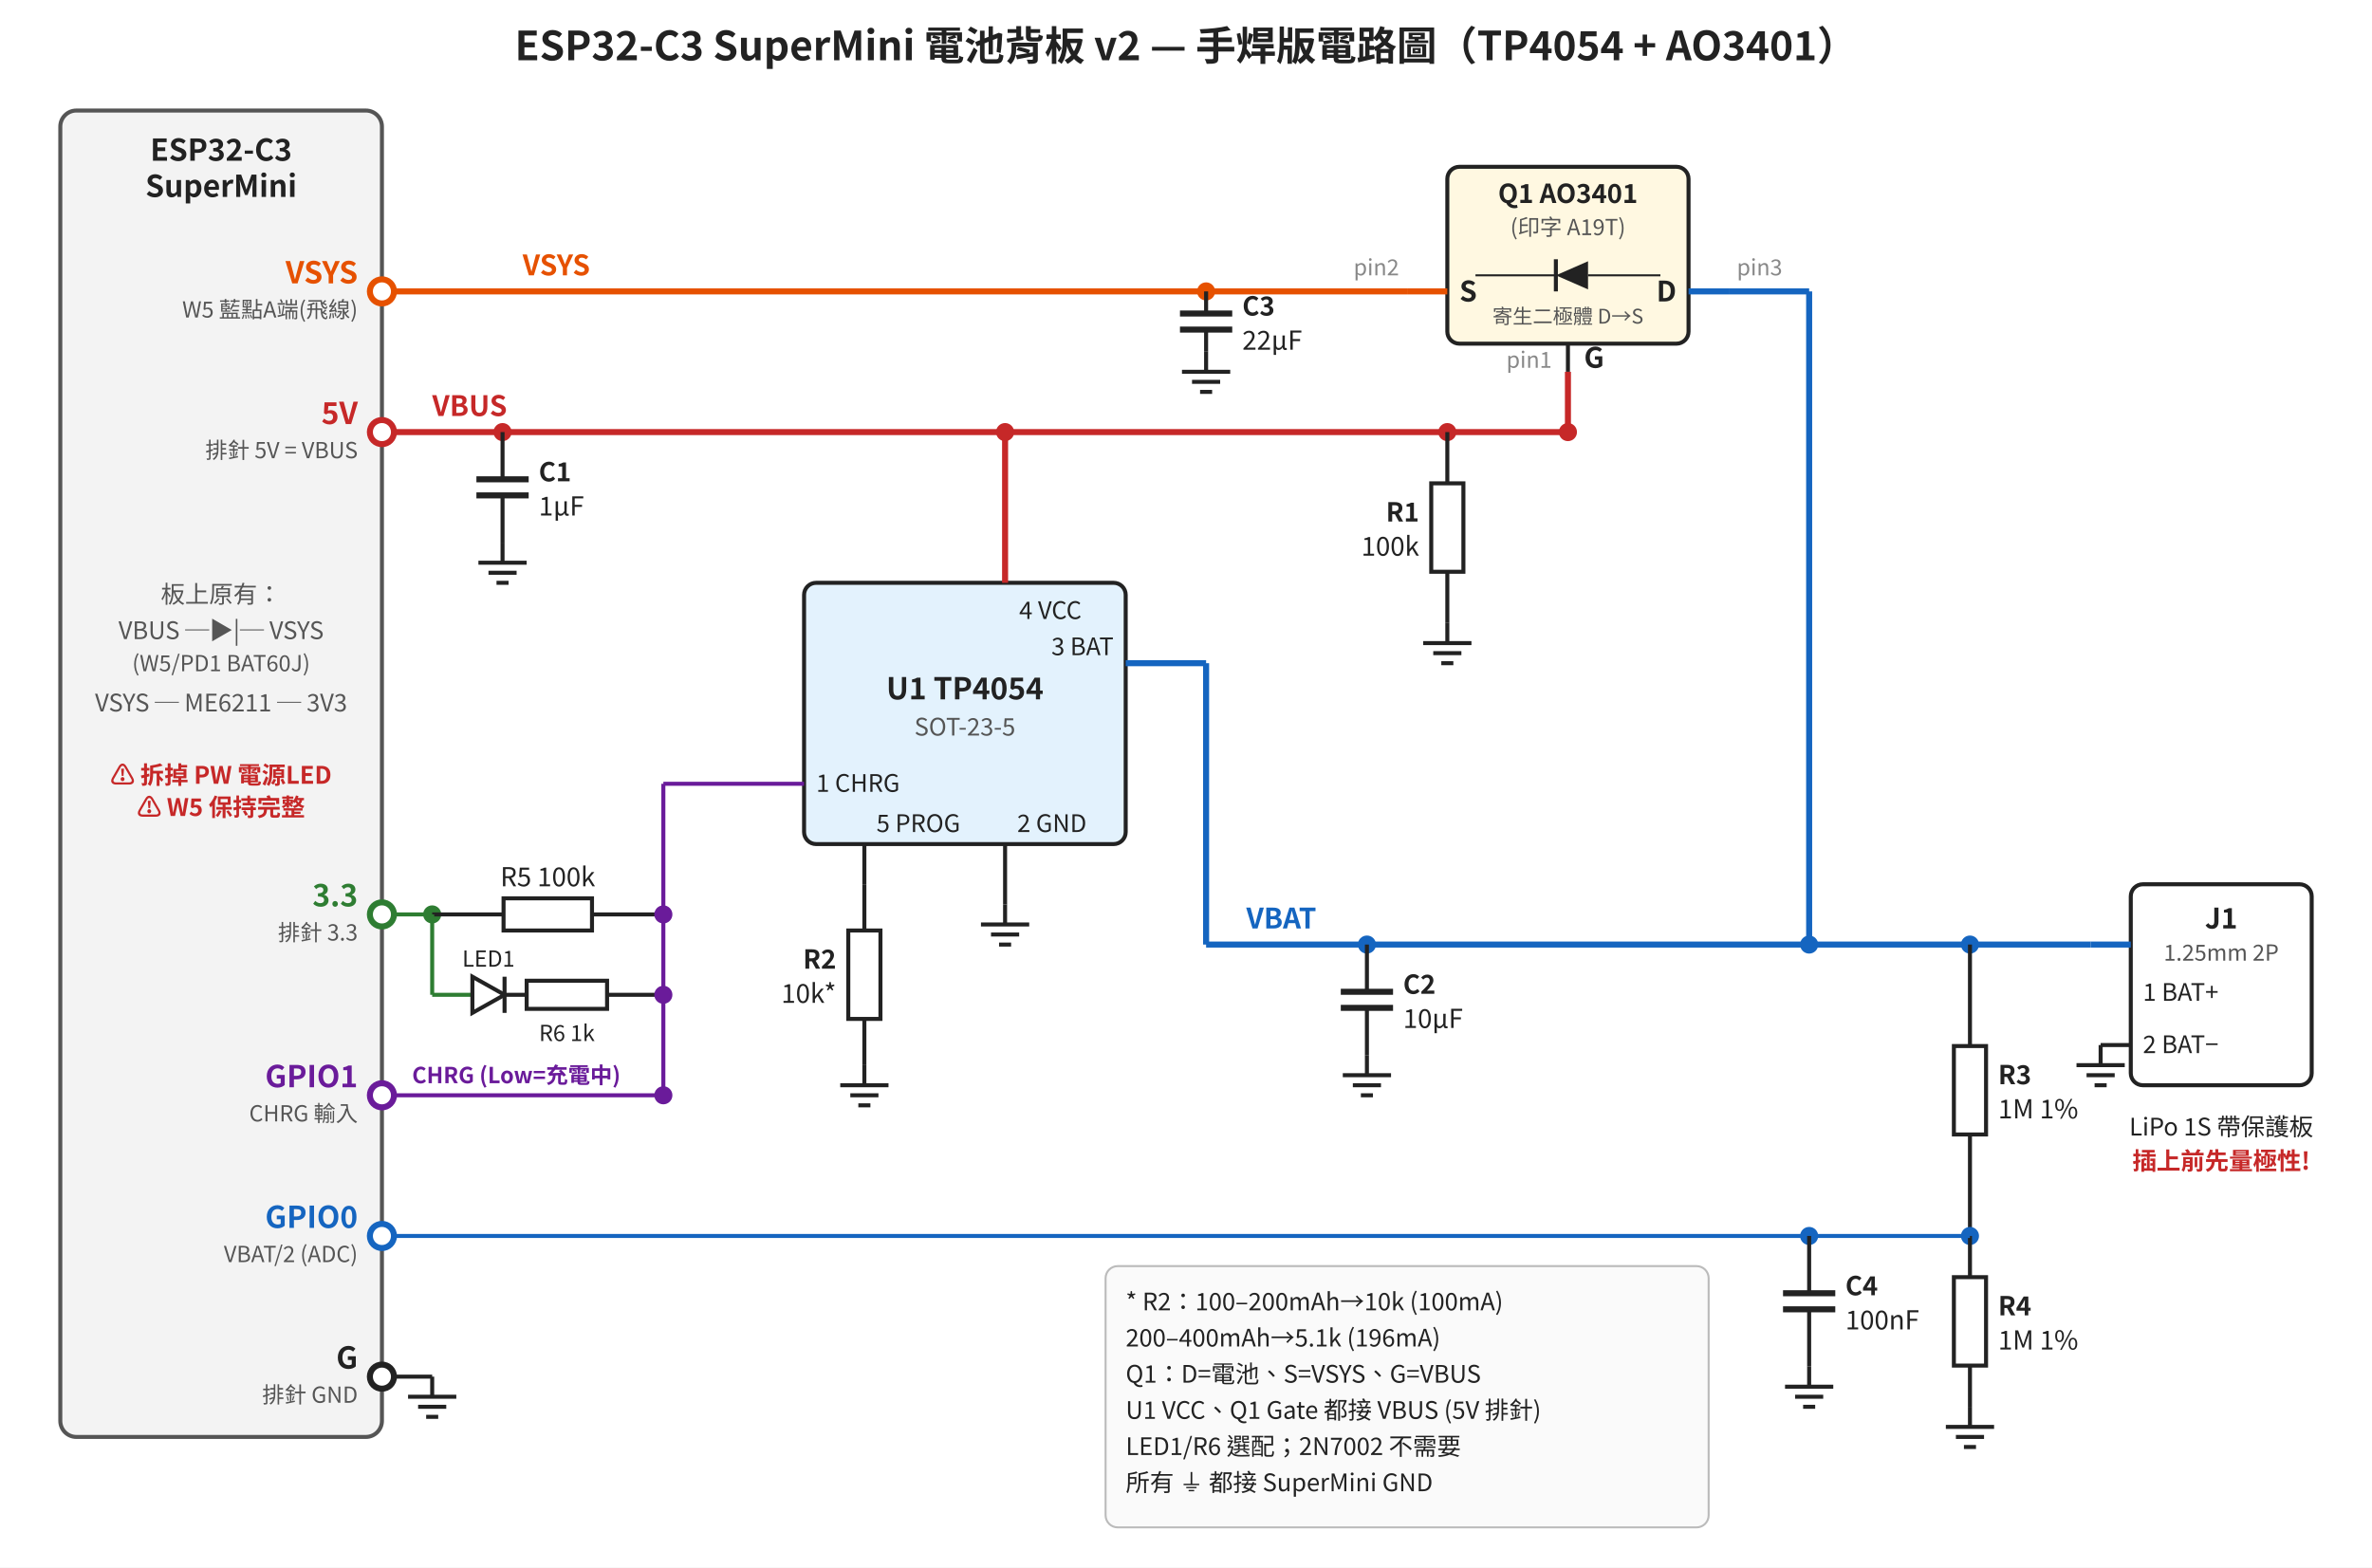
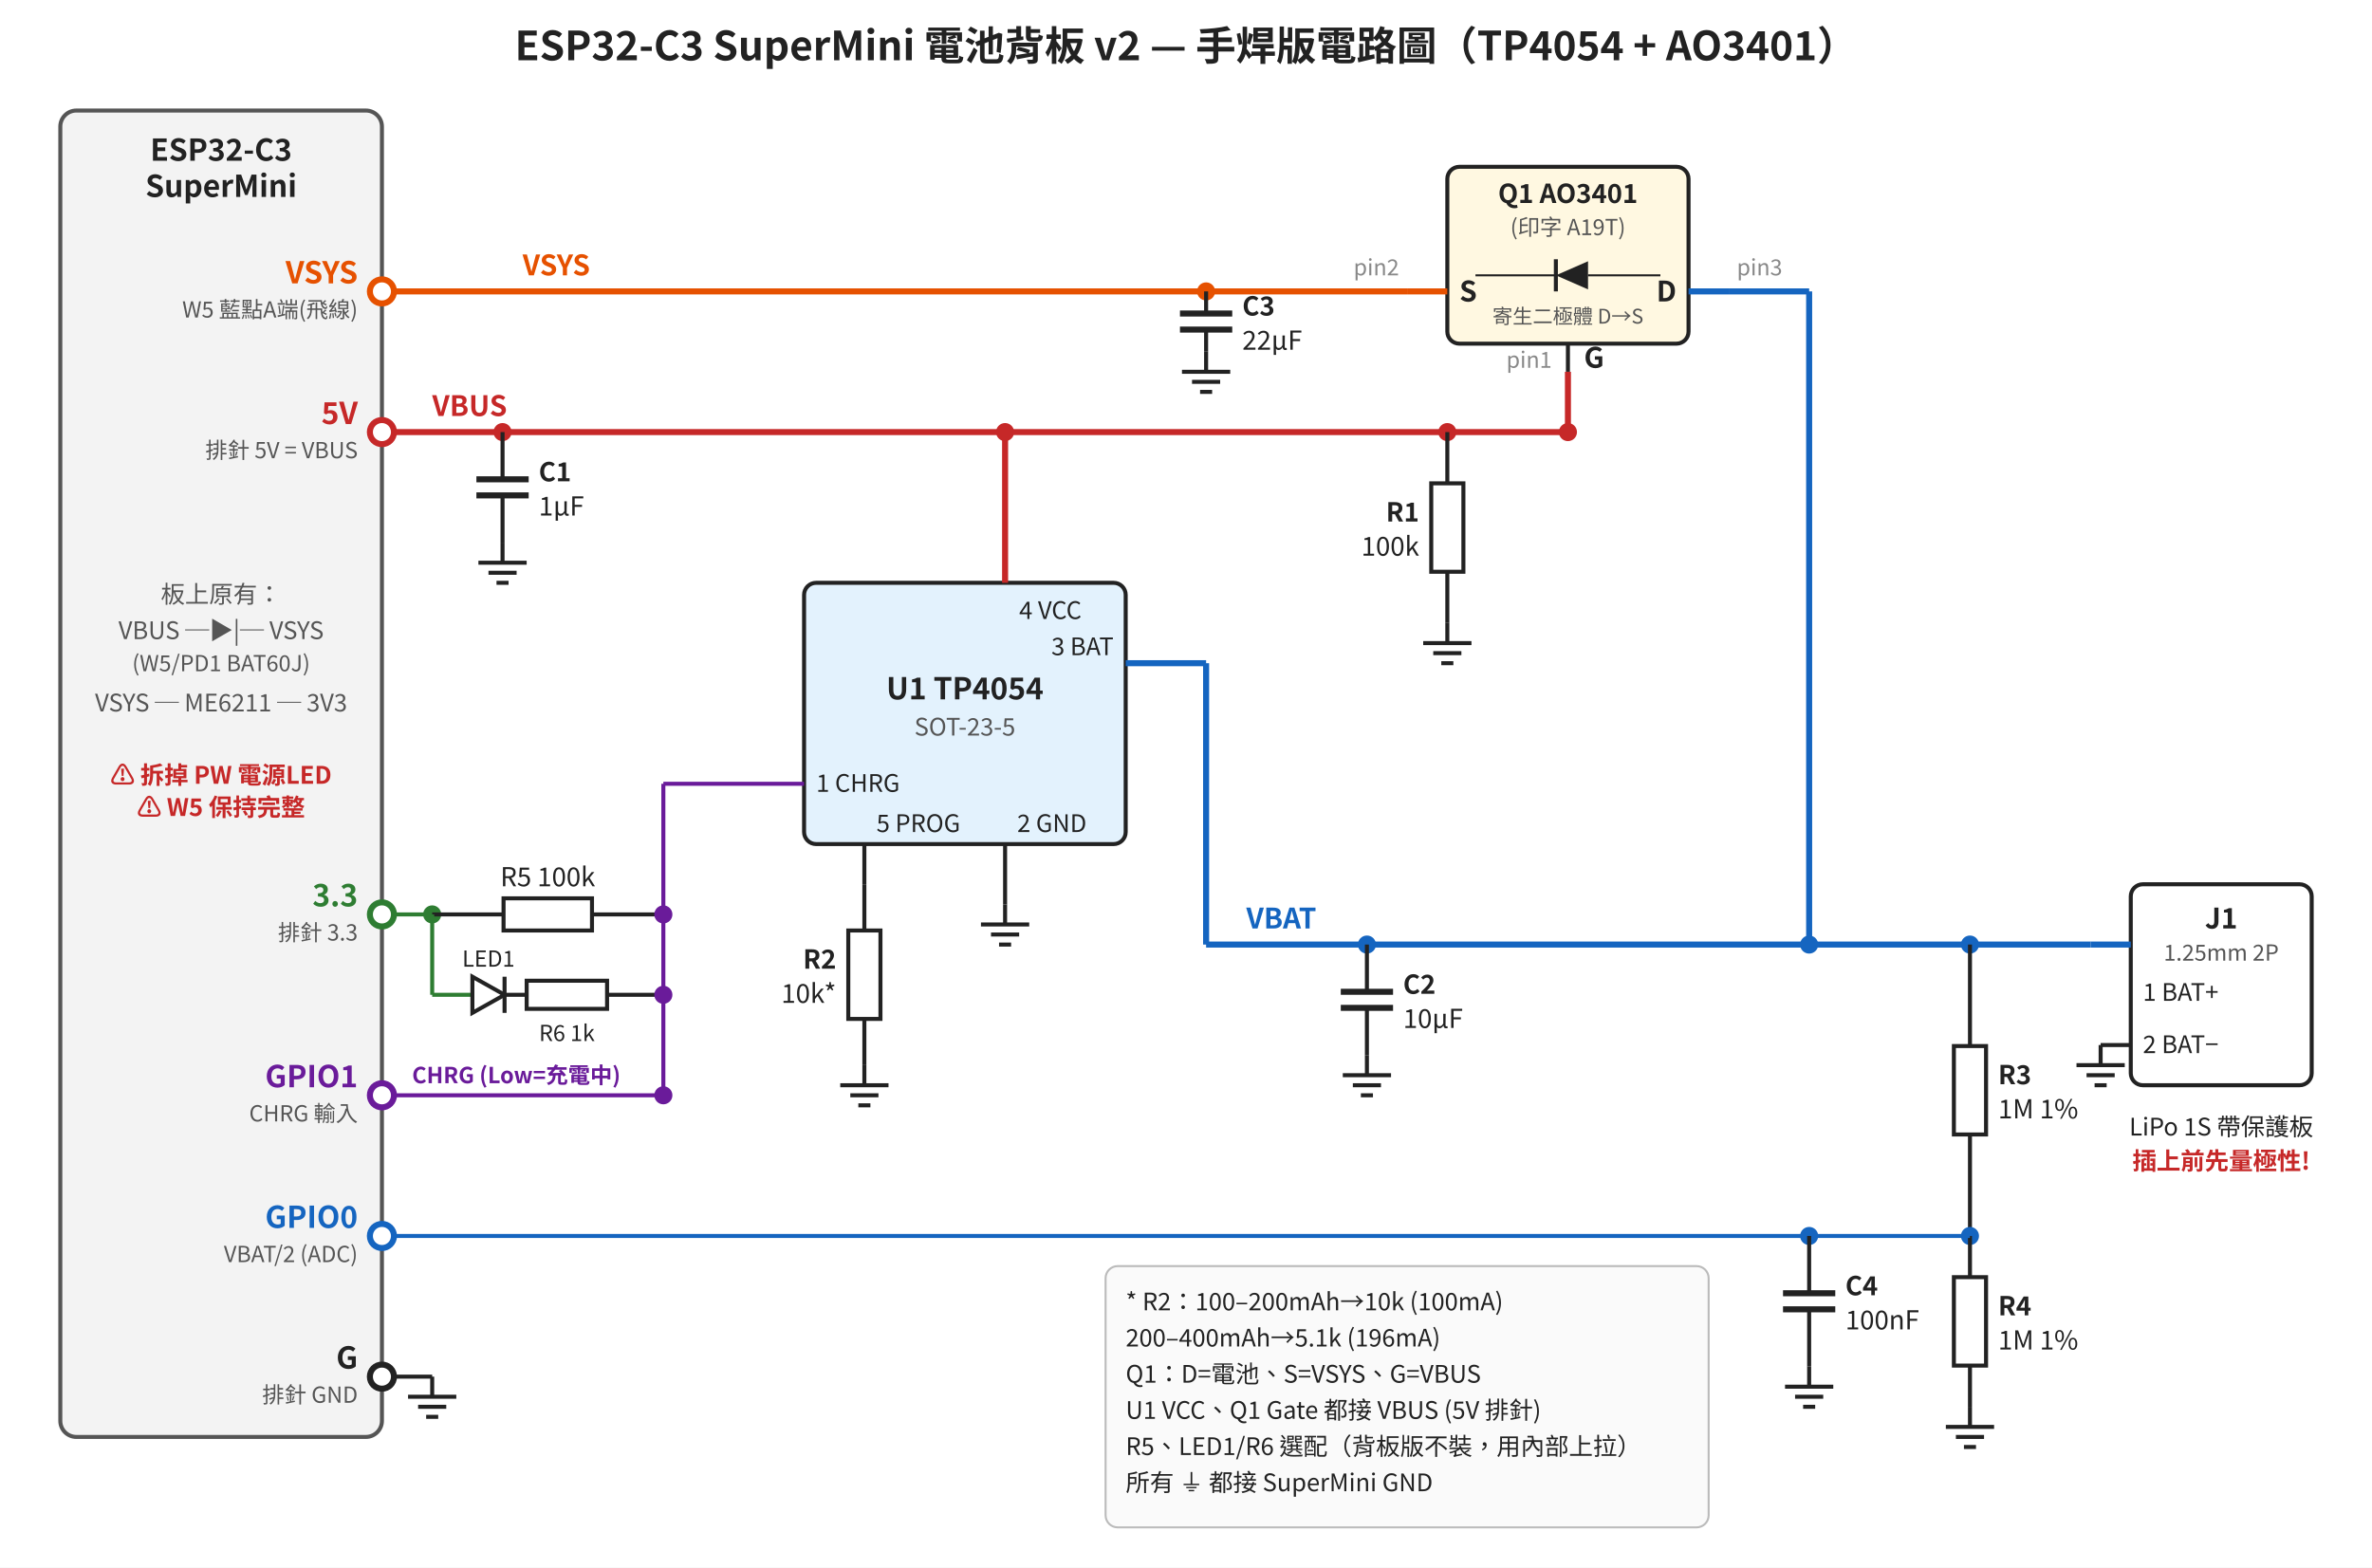
<svg xmlns="http://www.w3.org/2000/svg" width="1180" height="780" viewBox="0 0 1180 780" font-family="Microsoft JhengHei, PingFang TC, Noto Sans CJK TC, sans-serif">
  <rect width="1180" height="780" fill="#ffffff" />
  <text x="590.0" y="30" font-size="20" text-anchor="middle" fill="#222" font-weight="bold">ESP32-C3 SuperMini 電池背板 v2 — 手焊版電路圖（TP4054 + AO3401）</text>
  <rect x="30" y="55" width="160" height="660" rx="8" fill="#f3f3f3" stroke="#555" stroke-width="2" />
  <text x="110" y="80" font-size="15" text-anchor="middle" fill="#222" font-weight="bold">ESP32-C3</text>
  <text x="110" y="98" font-size="15" text-anchor="middle" fill="#222" font-weight="bold">SuperMini</text>
  <circle cx="190" cy="145" r="6" fill="#fff" stroke="#e65100" stroke-width="3" />
  <text x="178" y="141" font-size="15" text-anchor="end" fill="#e65100" font-weight="bold">VSYS</text>
  <text x="178" y="158" font-size="11" text-anchor="end" fill="#555">W5 藍點A端(飛線)</text>
  <circle cx="190" cy="215" r="6" fill="#fff" stroke="#c62828" stroke-width="3" />
  <text x="178" y="211" font-size="15" text-anchor="end" fill="#c62828" font-weight="bold">5V</text>
  <text x="178" y="228" font-size="11" text-anchor="end" fill="#555">排針 5V = VBUS</text>
  <circle cx="190" cy="455" r="6" fill="#fff" stroke="#2e7d32" stroke-width="3" />
  <text x="178" y="451" font-size="15" text-anchor="end" fill="#2e7d32" font-weight="bold">3.3</text>
  <text x="178" y="468" font-size="11" text-anchor="end" fill="#555">排針 3.3</text>
  <circle cx="190" cy="545" r="6" fill="#fff" stroke="#6a1b9a" stroke-width="3" />
  <text x="178" y="541" font-size="15" text-anchor="end" fill="#6a1b9a" font-weight="bold">GPIO1</text>
  <text x="178" y="558" font-size="11" text-anchor="end" fill="#555">CHRG 輸入</text>
  <circle cx="190" cy="615" r="6" fill="#fff" stroke="#1565c0" stroke-width="3" />
  <text x="178" y="611" font-size="15" text-anchor="end" fill="#1565c0" font-weight="bold">GPIO0</text>
  <text x="178" y="628" font-size="11" text-anchor="end" fill="#555">VBAT/2 (ADC)</text>
  <circle cx="190" cy="685" r="6" fill="#fff" stroke="#222" stroke-width="3" />
  <text x="178" y="681" font-size="15" text-anchor="end" fill="#222" font-weight="bold">G</text>
  <text x="178" y="698" font-size="11" text-anchor="end" fill="#555">排針 GND</text>
  <text x="110" y="300" font-size="12" text-anchor="middle" fill="#555">板上原有：</text>
  <text x="110" y="318" font-size="12" text-anchor="middle" fill="#555">VBUS ─▶|─ VSYS</text>
  <text x="110" y="334" font-size="11" text-anchor="middle" fill="#555">(W5/PD1 BAT60J)</text>
  <text x="110" y="354" font-size="12" text-anchor="middle" fill="#555">VSYS ─ ME6211 ─ 3V3</text>
  <text x="110" y="390" font-size="12" text-anchor="middle" fill="#c62828" font-weight="bold">⚠ 拆掉 PW 電源LED</text>
  <text x="110" y="406" font-size="12" text-anchor="middle" fill="#c62828" font-weight="bold">⚠ W5 保持完整</text>
  <line x1="196" y1="145" x2="700" y2="145" stroke="#e65100" stroke-width="3" />
  <text x="260" y="137" font-size="14" text-anchor="start" fill="#e65100" font-weight="bold">VSYS</text>
  <circle cx="600" cy="145" r="4.5" fill="#e65100" />
  <line x1="600" y1="145" x2="600" y2="156.0" stroke="#222" stroke-width="2" />
  <line x1="600" y1="164.0" x2="600" y2="175" stroke="#222" stroke-width="2" />
  <line x1="587" y1="156.0" x2="613" y2="156.0" stroke="#222" stroke-width="3" />
  <line x1="587" y1="164.0" x2="613" y2="164.0" stroke="#222" stroke-width="3" />
  <text x="618" y="157.0" font-size="13" text-anchor="start" fill="#222" font-weight="bold">C3</text>
  <text x="618" y="174.0" font-size="13" text-anchor="start" fill="#222">22µF</text>
  <line x1="600" y1="175" x2="600" y2="185" stroke="#222" stroke-width="2" />
  <line x1="588" y1="185" x2="612" y2="185" stroke="#222" stroke-width="2" />
  <line x1="593" y1="190" x2="607" y2="190" stroke="#222" stroke-width="2" />
  <line x1="597" y1="195" x2="603" y2="195" stroke="#222" stroke-width="2" />
  <rect x="720" y="83" width="120" height="88" rx="6" fill="#fff8e1" stroke="#222" stroke-width="2" />
  <line x1="700" y1="145" x2="720" y2="145" stroke="#e65100" stroke-width="3" />
  <line x1="840" y1="145" x2="860" y2="145" stroke="#1565c0" stroke-width="3" />
  <text x="726" y="150" font-size="14" text-anchor="start" fill="#222" font-weight="bold">S</text>
  <text x="834" y="150" font-size="14" text-anchor="end" fill="#222" font-weight="bold">D</text>
  <text x="780" y="101" font-size="13" text-anchor="middle" fill="#222" font-weight="bold">Q1 AO3401</text>
  <text x="780" y="117" font-size="11" text-anchor="middle" fill="#555">(印字 A19T)</text>
  <polygon points="790,130 790,144 774,137" fill="#222" />
  <line x1="774" y1="129" x2="774" y2="145" stroke="#222" stroke-width="2" />
  <line x1="734" y1="137" x2="774" y2="137" stroke="#222" stroke-width="1" />
  <line x1="790" y1="137" x2="826" y2="137" stroke="#222" stroke-width="1" />
  <text x="780" y="161" font-size="10" text-anchor="middle" fill="#555">寄生二極體 D→S</text>
  <line x1="780" y1="171" x2="780" y2="185" stroke="#222" stroke-width="2" />
  <text x="788" y="183" font-size="14" text-anchor="start" fill="#222" font-weight="bold">G</text>
  <text x="696" y="137" font-size="11" text-anchor="end" fill="#888">pin2</text>
  <text x="864" y="137" font-size="11" text-anchor="start" fill="#888">pin3</text>
  <text x="772" y="183" font-size="11" text-anchor="end" fill="#888">pin1</text>
  <line x1="196" y1="215" x2="780" y2="215" stroke="#c62828" stroke-width="3" />
  <text x="215" y="207" font-size="14" text-anchor="start" fill="#c62828" font-weight="bold">VBUS</text>
  <line x1="780" y1="185" x2="780" y2="215" stroke="#c62828" stroke-width="3" />
  <circle cx="780" cy="215" r="4.5" fill="#c62828" />
  <circle cx="720" cy="215" r="4.5" fill="#c62828" />
  <line x1="720" y1="215" x2="720" y2="240.5" stroke="#222" stroke-width="2" />
  <line x1="720" y1="284.5" x2="720" y2="310" stroke="#222" stroke-width="2" />
  <rect x="712" y="240.5" width="16" height="44" fill="#fff" stroke="#222" stroke-width="2" />
  <text x="706" y="259.5" font-size="13" text-anchor="end" fill="#222" font-weight="bold">R1</text>
  <text x="706" y="276.5" font-size="13" text-anchor="end" fill="#222">100k</text>
  <line x1="720" y1="310" x2="720" y2="320" stroke="#222" stroke-width="2" />
  <line x1="708" y1="320" x2="732" y2="320" stroke="#222" stroke-width="2" />
  <line x1="713" y1="325" x2="727" y2="325" stroke="#222" stroke-width="2" />
  <line x1="717" y1="330" x2="723" y2="330" stroke="#222" stroke-width="2" />
  <circle cx="250" cy="215" r="4.5" fill="#c62828" />
  <line x1="250" y1="215" x2="250" y2="238.5" stroke="#222" stroke-width="2" />
  <line x1="250" y1="246.5" x2="250" y2="270" stroke="#222" stroke-width="2" />
  <line x1="237" y1="238.5" x2="263" y2="238.5" stroke="#222" stroke-width="3" />
  <line x1="237" y1="246.5" x2="263" y2="246.5" stroke="#222" stroke-width="3" />
  <text x="268" y="239.5" font-size="13" text-anchor="start" fill="#222" font-weight="bold">C1</text>
  <text x="268" y="256.5" font-size="13" text-anchor="start" fill="#222">1µF</text>
  <line x1="250" y1="270" x2="250" y2="280" stroke="#222" stroke-width="2" />
  <line x1="238" y1="280" x2="262" y2="280" stroke="#222" stroke-width="2" />
  <line x1="243" y1="285" x2="257" y2="285" stroke="#222" stroke-width="2" />
  <line x1="247" y1="290" x2="253" y2="290" stroke="#222" stroke-width="2" />
  <rect x="400" y="290" width="160" height="130" rx="6" fill="#e3f2fd" stroke="#222" stroke-width="2" />
  <text x="480" y="348" font-size="15" text-anchor="middle" fill="#222" font-weight="bold">U1 TP4054</text>
  <text x="480" y="366" font-size="12" text-anchor="middle" fill="#555">SOT-23-5</text>
  <circle cx="500" cy="215" r="4.5" fill="#c62828" />
  <line x1="500" y1="215" x2="500" y2="290" stroke="#c62828" stroke-width="3" />
  <text x="507" y="308" font-size="12" text-anchor="start" fill="#222">4 VCC</text>
  <line x1="400" y1="390" x2="330" y2="390" stroke="#6a1b9a" stroke-width="2" />
  <text x="406" y="394" font-size="12" text-anchor="start" fill="#222">1 CHRG</text>
  <line x1="430" y1="420" x2="430" y2="440" stroke="#222" stroke-width="2" />
  <text x="436" y="414" font-size="12" text-anchor="start" fill="#222">5 PROG</text>
  <line x1="430" y1="440" x2="430" y2="463.0" stroke="#222" stroke-width="2" />
  <line x1="430" y1="507.0" x2="430" y2="530" stroke="#222" stroke-width="2" />
  <rect x="422" y="463.0" width="16" height="44" fill="#fff" stroke="#222" stroke-width="2" />
  <text x="416" y="482.0" font-size="13" text-anchor="end" fill="#222" font-weight="bold">R2</text>
  <text x="416" y="499.0" font-size="13" text-anchor="end" fill="#222">10k*</text>
  <line x1="430" y1="530" x2="430" y2="540" stroke="#222" stroke-width="2" />
  <line x1="418" y1="540" x2="442" y2="540" stroke="#222" stroke-width="2" />
  <line x1="423" y1="545" x2="437" y2="545" stroke="#222" stroke-width="2" />
  <line x1="427" y1="550" x2="433" y2="550" stroke="#222" stroke-width="2" />
  <line x1="500" y1="420" x2="500" y2="450" stroke="#222" stroke-width="2" />
  <text x="506" y="414" font-size="12" text-anchor="start" fill="#222">2 GND</text>
  <line x1="500" y1="450" x2="500" y2="460" stroke="#222" stroke-width="2" />
  <line x1="488" y1="460" x2="512" y2="460" stroke="#222" stroke-width="2" />
  <line x1="493" y1="465" x2="507" y2="465" stroke="#222" stroke-width="2" />
  <line x1="497" y1="470" x2="503" y2="470" stroke="#222" stroke-width="2" />
  <line x1="560" y1="330" x2="600" y2="330" stroke="#1565c0" stroke-width="3" />
  <text x="554" y="326" font-size="12" text-anchor="end" fill="#222">3 BAT</text>
  <line x1="600" y1="330" x2="600" y2="470" stroke="#1565c0" stroke-width="3" />
  <line x1="600" y1="470" x2="1040" y2="470" stroke="#1565c0" stroke-width="3" />
  <text x="620" y="462" font-size="14" text-anchor="start" fill="#1565c0" font-weight="bold">VBAT</text>
  <line x1="860" y1="145" x2="900" y2="145" stroke="#1565c0" stroke-width="3" />
  <line x1="900" y1="145" x2="900" y2="470" stroke="#1565c0" stroke-width="3" />
  <circle cx="900" cy="470" r="4.5" fill="#1565c0" />
  <circle cx="680" cy="470" r="4.5" fill="#1565c0" />
  <line x1="680" y1="470" x2="680" y2="493.5" stroke="#222" stroke-width="2" />
  <line x1="680" y1="501.5" x2="680" y2="525" stroke="#222" stroke-width="2" />
  <line x1="667" y1="493.5" x2="693" y2="493.5" stroke="#222" stroke-width="3" />
  <line x1="667" y1="501.5" x2="693" y2="501.5" stroke="#222" stroke-width="3" />
  <text x="698" y="494.5" font-size="13" text-anchor="start" fill="#222" font-weight="bold">C2</text>
  <text x="698" y="511.5" font-size="13" text-anchor="start" fill="#222">10µF</text>
  <line x1="680" y1="525" x2="680" y2="535" stroke="#222" stroke-width="2" />
  <line x1="668" y1="535" x2="692" y2="535" stroke="#222" stroke-width="2" />
  <line x1="673" y1="540" x2="687" y2="540" stroke="#222" stroke-width="2" />
  <line x1="677" y1="545" x2="683" y2="545" stroke="#222" stroke-width="2" />
  <circle cx="980" cy="470" r="4.5" fill="#1565c0" />
  <line x1="980" y1="470" x2="980" y2="520.5" stroke="#222" stroke-width="2" />
  <line x1="980" y1="564.5" x2="980" y2="615" stroke="#222" stroke-width="2" />
  <rect x="972" y="520.5" width="16" height="44" fill="#fff" stroke="#222" stroke-width="2" />
  <text x="994" y="539.5" font-size="13" text-anchor="start" fill="#222" font-weight="bold">R3</text>
  <text x="994" y="556.5" font-size="13" text-anchor="start" fill="#222">1M 1%</text>
  <circle cx="980" cy="615" r="4.5" fill="#1565c0" />
  <line x1="980" y1="615" x2="980" y2="635.5" stroke="#222" stroke-width="2" />
  <line x1="980" y1="679.5" x2="980" y2="700" stroke="#222" stroke-width="2" />
  <rect x="972" y="635.5" width="16" height="44" fill="#fff" stroke="#222" stroke-width="2" />
  <text x="994" y="654.5" font-size="13" text-anchor="start" fill="#222" font-weight="bold">R4</text>
  <text x="994" y="671.5" font-size="13" text-anchor="start" fill="#222">1M 1%</text>
  <line x1="980" y1="700" x2="980" y2="710" stroke="#222" stroke-width="2" />
  <line x1="968" y1="710" x2="992" y2="710" stroke="#222" stroke-width="2" />
  <line x1="973" y1="715" x2="987" y2="715" stroke="#222" stroke-width="2" />
  <line x1="977" y1="720" x2="983" y2="720" stroke="#222" stroke-width="2" />
  <line x1="196" y1="615" x2="980" y2="615" stroke="#1565c0" stroke-width="2" />
  <circle cx="900" cy="615" r="4.5" fill="#1565c0" />
  <line x1="900" y1="615" x2="900" y2="643.5" stroke="#222" stroke-width="2" />
  <line x1="900" y1="651.5" x2="900" y2="680" stroke="#222" stroke-width="2" />
  <line x1="887" y1="643.5" x2="913" y2="643.5" stroke="#222" stroke-width="3" />
  <line x1="887" y1="651.5" x2="913" y2="651.5" stroke="#222" stroke-width="3" />
  <text x="918" y="644.5" font-size="13" text-anchor="start" fill="#222" font-weight="bold">C4</text>
  <text x="918" y="661.5" font-size="13" text-anchor="start" fill="#222">100nF</text>
  <line x1="900" y1="680" x2="900" y2="690" stroke="#222" stroke-width="2" />
  <line x1="888" y1="690" x2="912" y2="690" stroke="#222" stroke-width="2" />
  <line x1="893" y1="695" x2="907" y2="695" stroke="#222" stroke-width="2" />
  <line x1="897" y1="700" x2="903" y2="700" stroke="#222" stroke-width="2" />
  <rect x="1060" y="440" width="90" height="100" rx="6" fill="#fff" stroke="#222" stroke-width="2" />
  <text x="1105" y="462" font-size="14" text-anchor="middle" fill="#222" font-weight="bold">J1</text>
  <text x="1105" y="478" font-size="11" text-anchor="middle" fill="#555">1.25mm 2P</text>
  <line x1="1040" y1="470" x2="1060" y2="470" stroke="#1565c0" stroke-width="3" />
  <text x="1066" y="498" font-size="12" text-anchor="start" fill="#222">1 BAT+</text>
  <line x1="1060" y1="520" x2="1045" y2="520" stroke="#222" stroke-width="2" />
  <text x="1066" y="524" font-size="12" text-anchor="start" fill="#222">2 BAT−</text>
  <line x1="1045" y1="520" x2="1045" y2="530" stroke="#222" stroke-width="2" />
  <line x1="1033" y1="530" x2="1057" y2="530" stroke="#222" stroke-width="2" />
  <line x1="1038" y1="535" x2="1052" y2="535" stroke="#222" stroke-width="2" />
  <line x1="1042" y1="540" x2="1048" y2="540" stroke="#222" stroke-width="2" />
  <text x="1105" y="565" font-size="12" text-anchor="middle" fill="#222">LiPo 1S 帶保護板</text>
  <text x="1105" y="582" font-size="12" text-anchor="middle" fill="#c62828" font-weight="bold">插上前先量極性!</text>
  <line x1="196" y1="455" x2="215" y2="455" stroke="#2e7d32" stroke-width="2" />
  <circle cx="215" cy="455" r="4.5" fill="#2e7d32" />
  <line x1="215" y1="455" x2="250.5" y2="455" stroke="#222" stroke-width="2" />
  <line x1="294.5" y1="455" x2="330" y2="455" stroke="#222" stroke-width="2" />
  <rect x="250.5" y="447" width="44" height="16" fill="#fff" stroke="#222" stroke-width="2" />
  <text x="272.5" y="441" font-size="13" text-anchor="middle" fill="#222">R5 100k</text>
  <line x1="215" y1="455" x2="215" y2="495" stroke="#2e7d32" stroke-width="2" />
  <line x1="215" y1="495" x2="235" y2="495" stroke="#2e7d32" stroke-width="2" />
  <polygon points="235,486 235,504 251,495" fill="#fff" stroke="#222" stroke-width="2" />
  <line x1="251" y1="486" x2="251" y2="504" stroke="#222" stroke-width="2" />
  <text x="243" y="481" font-size="11" text-anchor="middle" fill="#222">LED1</text>
  <line x1="251" y1="495" x2="262" y2="495" stroke="#222" stroke-width="2" />
  <rect x="262" y="488" width="40" height="14" fill="#fff" stroke="#222" stroke-width="2" />
  <text x="282" y="518" font-size="11" text-anchor="middle" fill="#222">R6 1k</text>
  <line x1="302" y1="495" x2="330" y2="495" stroke="#222" stroke-width="2" />
  <line x1="330" y1="390" x2="330" y2="545" stroke="#6a1b9a" stroke-width="2" />
  <circle cx="330" cy="455" r="4.5" fill="#6a1b9a" />
  <circle cx="330" cy="495" r="4.5" fill="#6a1b9a" />
  <line x1="196" y1="545" x2="330" y2="545" stroke="#6a1b9a" stroke-width="2" />
  <circle cx="330" cy="545" r="4.5" fill="#6a1b9a" />
  <text x="205" y="539" font-size="11" text-anchor="start" fill="#6a1b9a" font-weight="bold">CHRG (Low=充電中)</text>
  <line x1="196" y1="685" x2="215" y2="685" stroke="#222" stroke-width="2" />
  <line x1="215" y1="685" x2="215" y2="695" stroke="#222" stroke-width="2" />
  <line x1="203" y1="695" x2="227" y2="695" stroke="#222" stroke-width="2" />
  <line x1="208" y1="700" x2="222" y2="700" stroke="#222" stroke-width="2" />
  <line x1="212" y1="705" x2="218" y2="705" stroke="#222" stroke-width="2" />
  <rect x="550" y="630" width="300" height="130" rx="6" fill="#fafafa" stroke="#bbb" />
  <text x="560" y="652" font-size="12" text-anchor="start" fill="#222">* R2：100–200mAh→10k (100mA)</text>
  <text x="560" y="670" font-size="12" text-anchor="start" fill="#222">     200–400mAh→5.1k (196mA)</text>
  <text x="560" y="688" font-size="12" text-anchor="start" fill="#222">Q1：D=電池、S=VSYS、G=VBUS</text>
  <text x="560" y="706" font-size="12" text-anchor="start" fill="#222">U1 VCC、Q1 Gate 都接 VBUS (5V 排針)</text>
-   <text x="560" y="724" font-size="12" text-anchor="start" fill="#222">LED1/R6 選配；2N7002 不需要</text>
+   <text x="560" y="724" font-size="12" text-anchor="start" fill="#222">R5、LED1/R6 選配（背板版不裝，用內部上拉）</text>
  <text x="560" y="742" font-size="12" text-anchor="start" fill="#222">所有 ⏚ 都接 SuperMini GND</text>
</svg>
